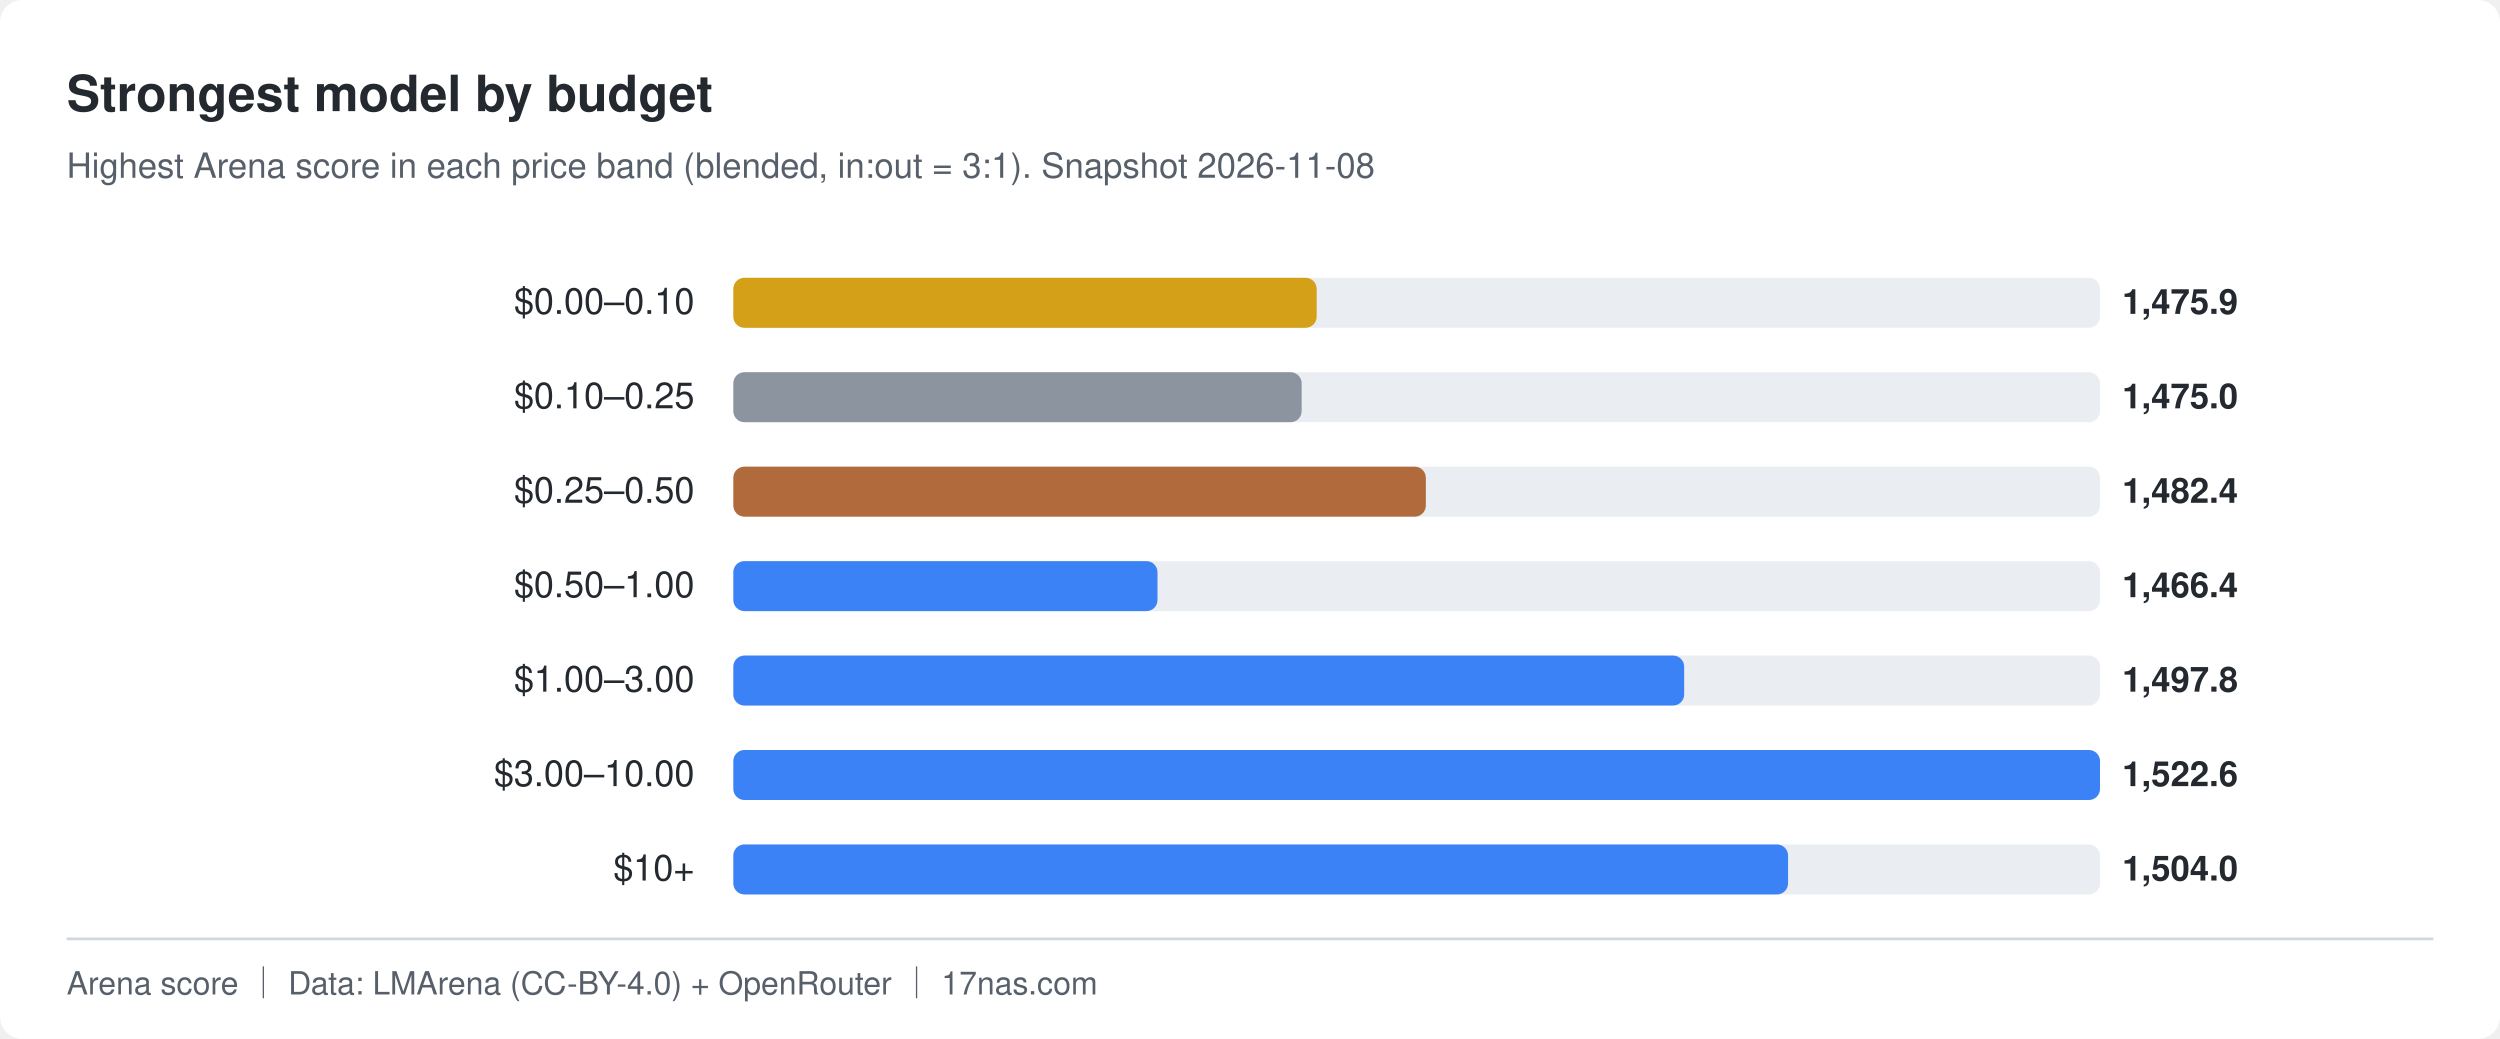
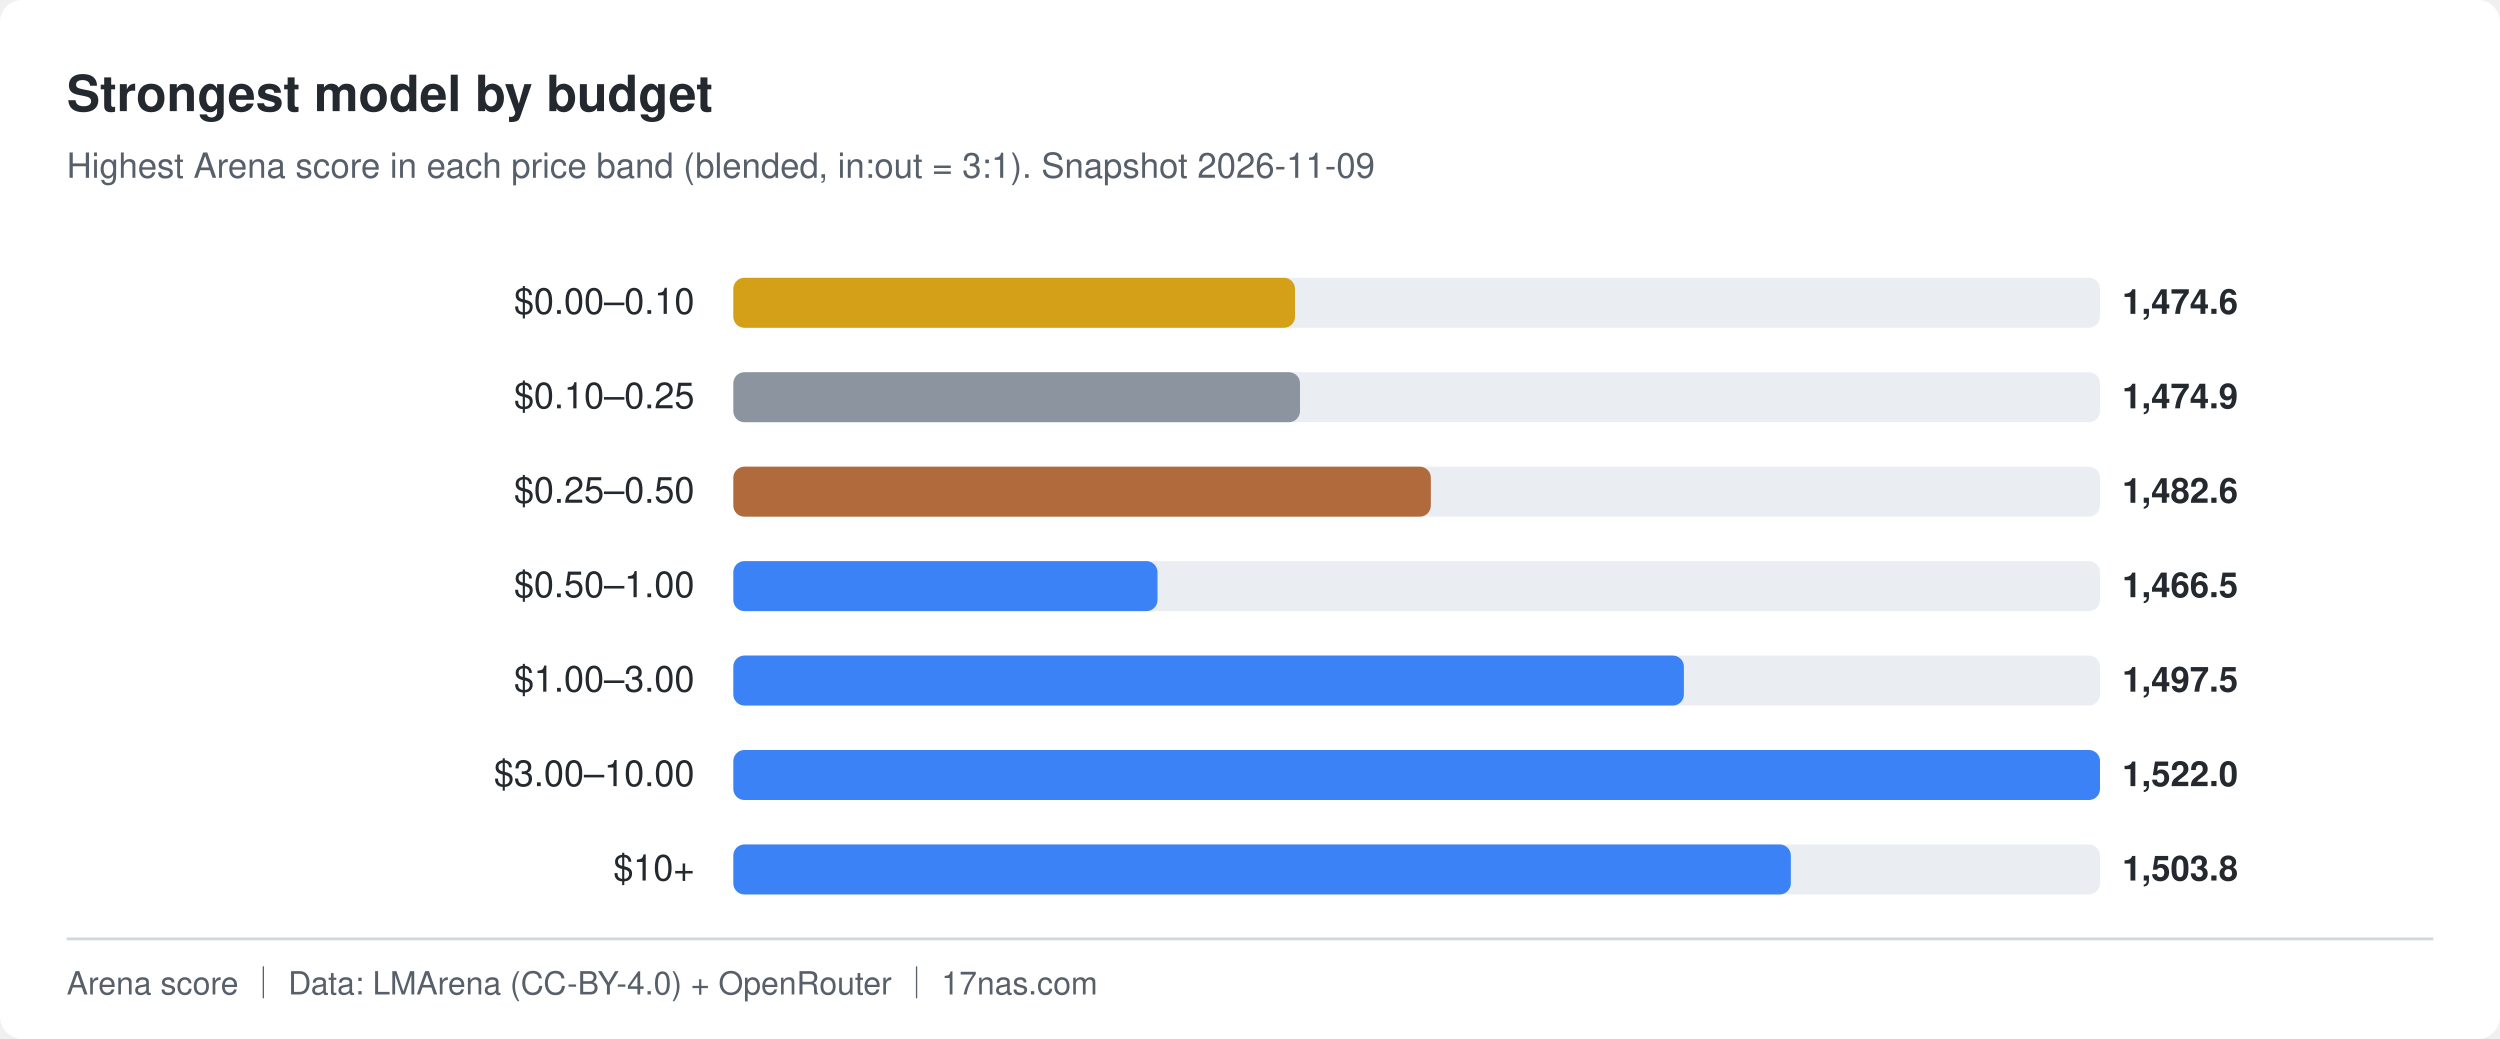
<svg xmlns="http://www.w3.org/2000/svg" width="900" height="374" viewBox="0 0 900 374" role="img" aria-label="Strongest model by budget">
  <style>
    .bg { fill: #ffffff; }
    .fg { fill: #24292f; }
    .muted { fill: #57606a; }
    .track { fill: #eaeef2; }
    .axis { stroke: #d0d7de; }
    @media (prefers-color-scheme: dark) {
      .bg { fill: #0d1117; }
      .fg { fill: #e6edf3; }
      .muted { fill: #8b949e; }
      .track { fill: #21262d; }
      .axis { stroke: #30363d; }
    }
  </style>
  <rect class="bg" x="0" y="0" width="900" height="374" rx="8" />
  <text class="fg" x="24" y="40" font-family="-apple-system,BlinkMacSystemFont,Segoe UI,Helvetica,Arial,sans-serif" font-size="18" font-weight="600">Strongest model by budget</text>
-   <text class="muted" x="24" y="64" font-family="-apple-system,BlinkMacSystemFont,Segoe UI,Helvetica,Arial,sans-serif" font-size="12.5">Highest Arena score in each price band (blended, in:out = 3:1). Snapshot 2026-11-08</text>
+   <text class="muted" x="24" y="64" font-family="-apple-system,BlinkMacSystemFont,Segoe UI,Helvetica,Arial,sans-serif" font-size="12.5">Highest Arena score in each price band (blended, in:out = 3:1). Snapshot 2026-11-09</text>
  <text class="fg" x="250" y="113" text-anchor="end" font-family="-apple-system,BlinkMacSystemFont,Segoe UI,Helvetica,Arial,sans-serif" font-size="13">$0.00–0.10</text>
  <rect class="track" x="264" y="100" width="492" height="18" rx="4" />
-   <rect x="264" y="100" width="210.0" height="18" rx="4" fill="#d4a017" />
-   <text class="fg" x="764" y="113" font-family="-apple-system,BlinkMacSystemFont,Segoe UI,Helvetica,Arial,sans-serif" font-size="12.5" font-weight="600">1,475.9</text>
+   <rect x="264" y="100" width="202.2" height="18" rx="4" fill="#d4a017" />
+   <text class="fg" x="764" y="113" font-family="-apple-system,BlinkMacSystemFont,Segoe UI,Helvetica,Arial,sans-serif" font-size="12.5" font-weight="600">1,474.6</text>
  <text class="fg" x="250" y="147" text-anchor="end" font-family="-apple-system,BlinkMacSystemFont,Segoe UI,Helvetica,Arial,sans-serif" font-size="13">$0.10–0.25</text>
  <rect class="track" x="264" y="134" width="492" height="18" rx="4" />
-   <rect x="264" y="134" width="204.6" height="18" rx="4" fill="#8c959f" />
-   <text class="fg" x="764" y="147" font-family="-apple-system,BlinkMacSystemFont,Segoe UI,Helvetica,Arial,sans-serif" font-size="12.5" font-weight="600">1,475.0</text>
+   <rect x="264" y="134" width="204.0" height="18" rx="4" fill="#8c959f" />
+   <text class="fg" x="764" y="147" font-family="-apple-system,BlinkMacSystemFont,Segoe UI,Helvetica,Arial,sans-serif" font-size="12.5" font-weight="600">1,474.9</text>
  <text class="fg" x="250" y="181" text-anchor="end" font-family="-apple-system,BlinkMacSystemFont,Segoe UI,Helvetica,Arial,sans-serif" font-size="13">$0.25–0.50</text>
  <rect class="track" x="264" y="168" width="492" height="18" rx="4" />
-   <rect x="264" y="168" width="249.3" height="18" rx="4" fill="#b06a3b" />
-   <text class="fg" x="764" y="181" font-family="-apple-system,BlinkMacSystemFont,Segoe UI,Helvetica,Arial,sans-serif" font-size="12.5" font-weight="600">1,482.4</text>
+   <rect x="264" y="168" width="251.1" height="18" rx="4" fill="#b06a3b" />
+   <text class="fg" x="764" y="181" font-family="-apple-system,BlinkMacSystemFont,Segoe UI,Helvetica,Arial,sans-serif" font-size="12.5" font-weight="600">1,482.6</text>
  <text class="fg" x="250" y="215" text-anchor="end" font-family="-apple-system,BlinkMacSystemFont,Segoe UI,Helvetica,Arial,sans-serif" font-size="13">$0.50–1.00</text>
  <rect class="track" x="264" y="202" width="492" height="18" rx="4" />
  <rect x="264" y="202" width="152.7" height="18" rx="4" fill="#3b82f6" />
-   <text class="fg" x="764" y="215" font-family="-apple-system,BlinkMacSystemFont,Segoe UI,Helvetica,Arial,sans-serif" font-size="12.5" font-weight="600">1,466.4</text>
+   <text class="fg" x="764" y="215" font-family="-apple-system,BlinkMacSystemFont,Segoe UI,Helvetica,Arial,sans-serif" font-size="12.5" font-weight="600">1,466.5</text>
  <text class="fg" x="250" y="249" text-anchor="end" font-family="-apple-system,BlinkMacSystemFont,Segoe UI,Helvetica,Arial,sans-serif" font-size="13">$1.00–3.00</text>
  <rect class="track" x="264" y="236" width="492" height="18" rx="4" />
-   <rect x="264" y="236" width="342.3" height="18" rx="4" fill="#3b82f6" />
-   <text class="fg" x="764" y="249" font-family="-apple-system,BlinkMacSystemFont,Segoe UI,Helvetica,Arial,sans-serif" font-size="12.5" font-weight="600">1,497.8</text>
+   <rect x="264" y="236" width="342.2" height="18" rx="4" fill="#3b82f6" />
+   <text class="fg" x="764" y="249" font-family="-apple-system,BlinkMacSystemFont,Segoe UI,Helvetica,Arial,sans-serif" font-size="12.5" font-weight="600">1,497.5</text>
  <text class="fg" x="250" y="283" text-anchor="end" font-family="-apple-system,BlinkMacSystemFont,Segoe UI,Helvetica,Arial,sans-serif" font-size="13">$3.00–10.00</text>
  <rect class="track" x="264" y="270" width="492" height="18" rx="4" />
  <rect x="264" y="270" width="492.0" height="18" rx="4" fill="#3b82f6" />
-   <text class="fg" x="764" y="283" font-family="-apple-system,BlinkMacSystemFont,Segoe UI,Helvetica,Arial,sans-serif" font-size="12.5" font-weight="600">1,522.6</text>
+   <text class="fg" x="764" y="283" font-family="-apple-system,BlinkMacSystemFont,Segoe UI,Helvetica,Arial,sans-serif" font-size="12.5" font-weight="600">1,522.0</text>
  <text class="fg" x="250" y="317" text-anchor="end" font-family="-apple-system,BlinkMacSystemFont,Segoe UI,Helvetica,Arial,sans-serif" font-size="13">$10+</text>
  <rect class="track" x="264" y="304" width="492" height="18" rx="4" />
-   <rect x="264" y="304" width="379.7" height="18" rx="4" fill="#3b82f6" />
-   <text class="fg" x="764" y="317" font-family="-apple-system,BlinkMacSystemFont,Segoe UI,Helvetica,Arial,sans-serif" font-size="12.5" font-weight="600">1,504.0</text>
+   <rect x="264" y="304" width="380.7" height="18" rx="4" fill="#3b82f6" />
+   <text class="fg" x="764" y="317" font-family="-apple-system,BlinkMacSystemFont,Segoe UI,Helvetica,Arial,sans-serif" font-size="12.5" font-weight="600">1,503.8</text>
  <line class="axis" x1="24" y1="338" x2="876" y2="338" stroke-width="1" />
  <text class="muted" x="24" y="358" font-family="-apple-system,BlinkMacSystemFont,Segoe UI,Helvetica,Arial,sans-serif" font-size="11.5">Arena score ｜ Data: LMArena (CC-BY-4.0) + OpenRouter ｜ 17nas.com</text>
</svg>
